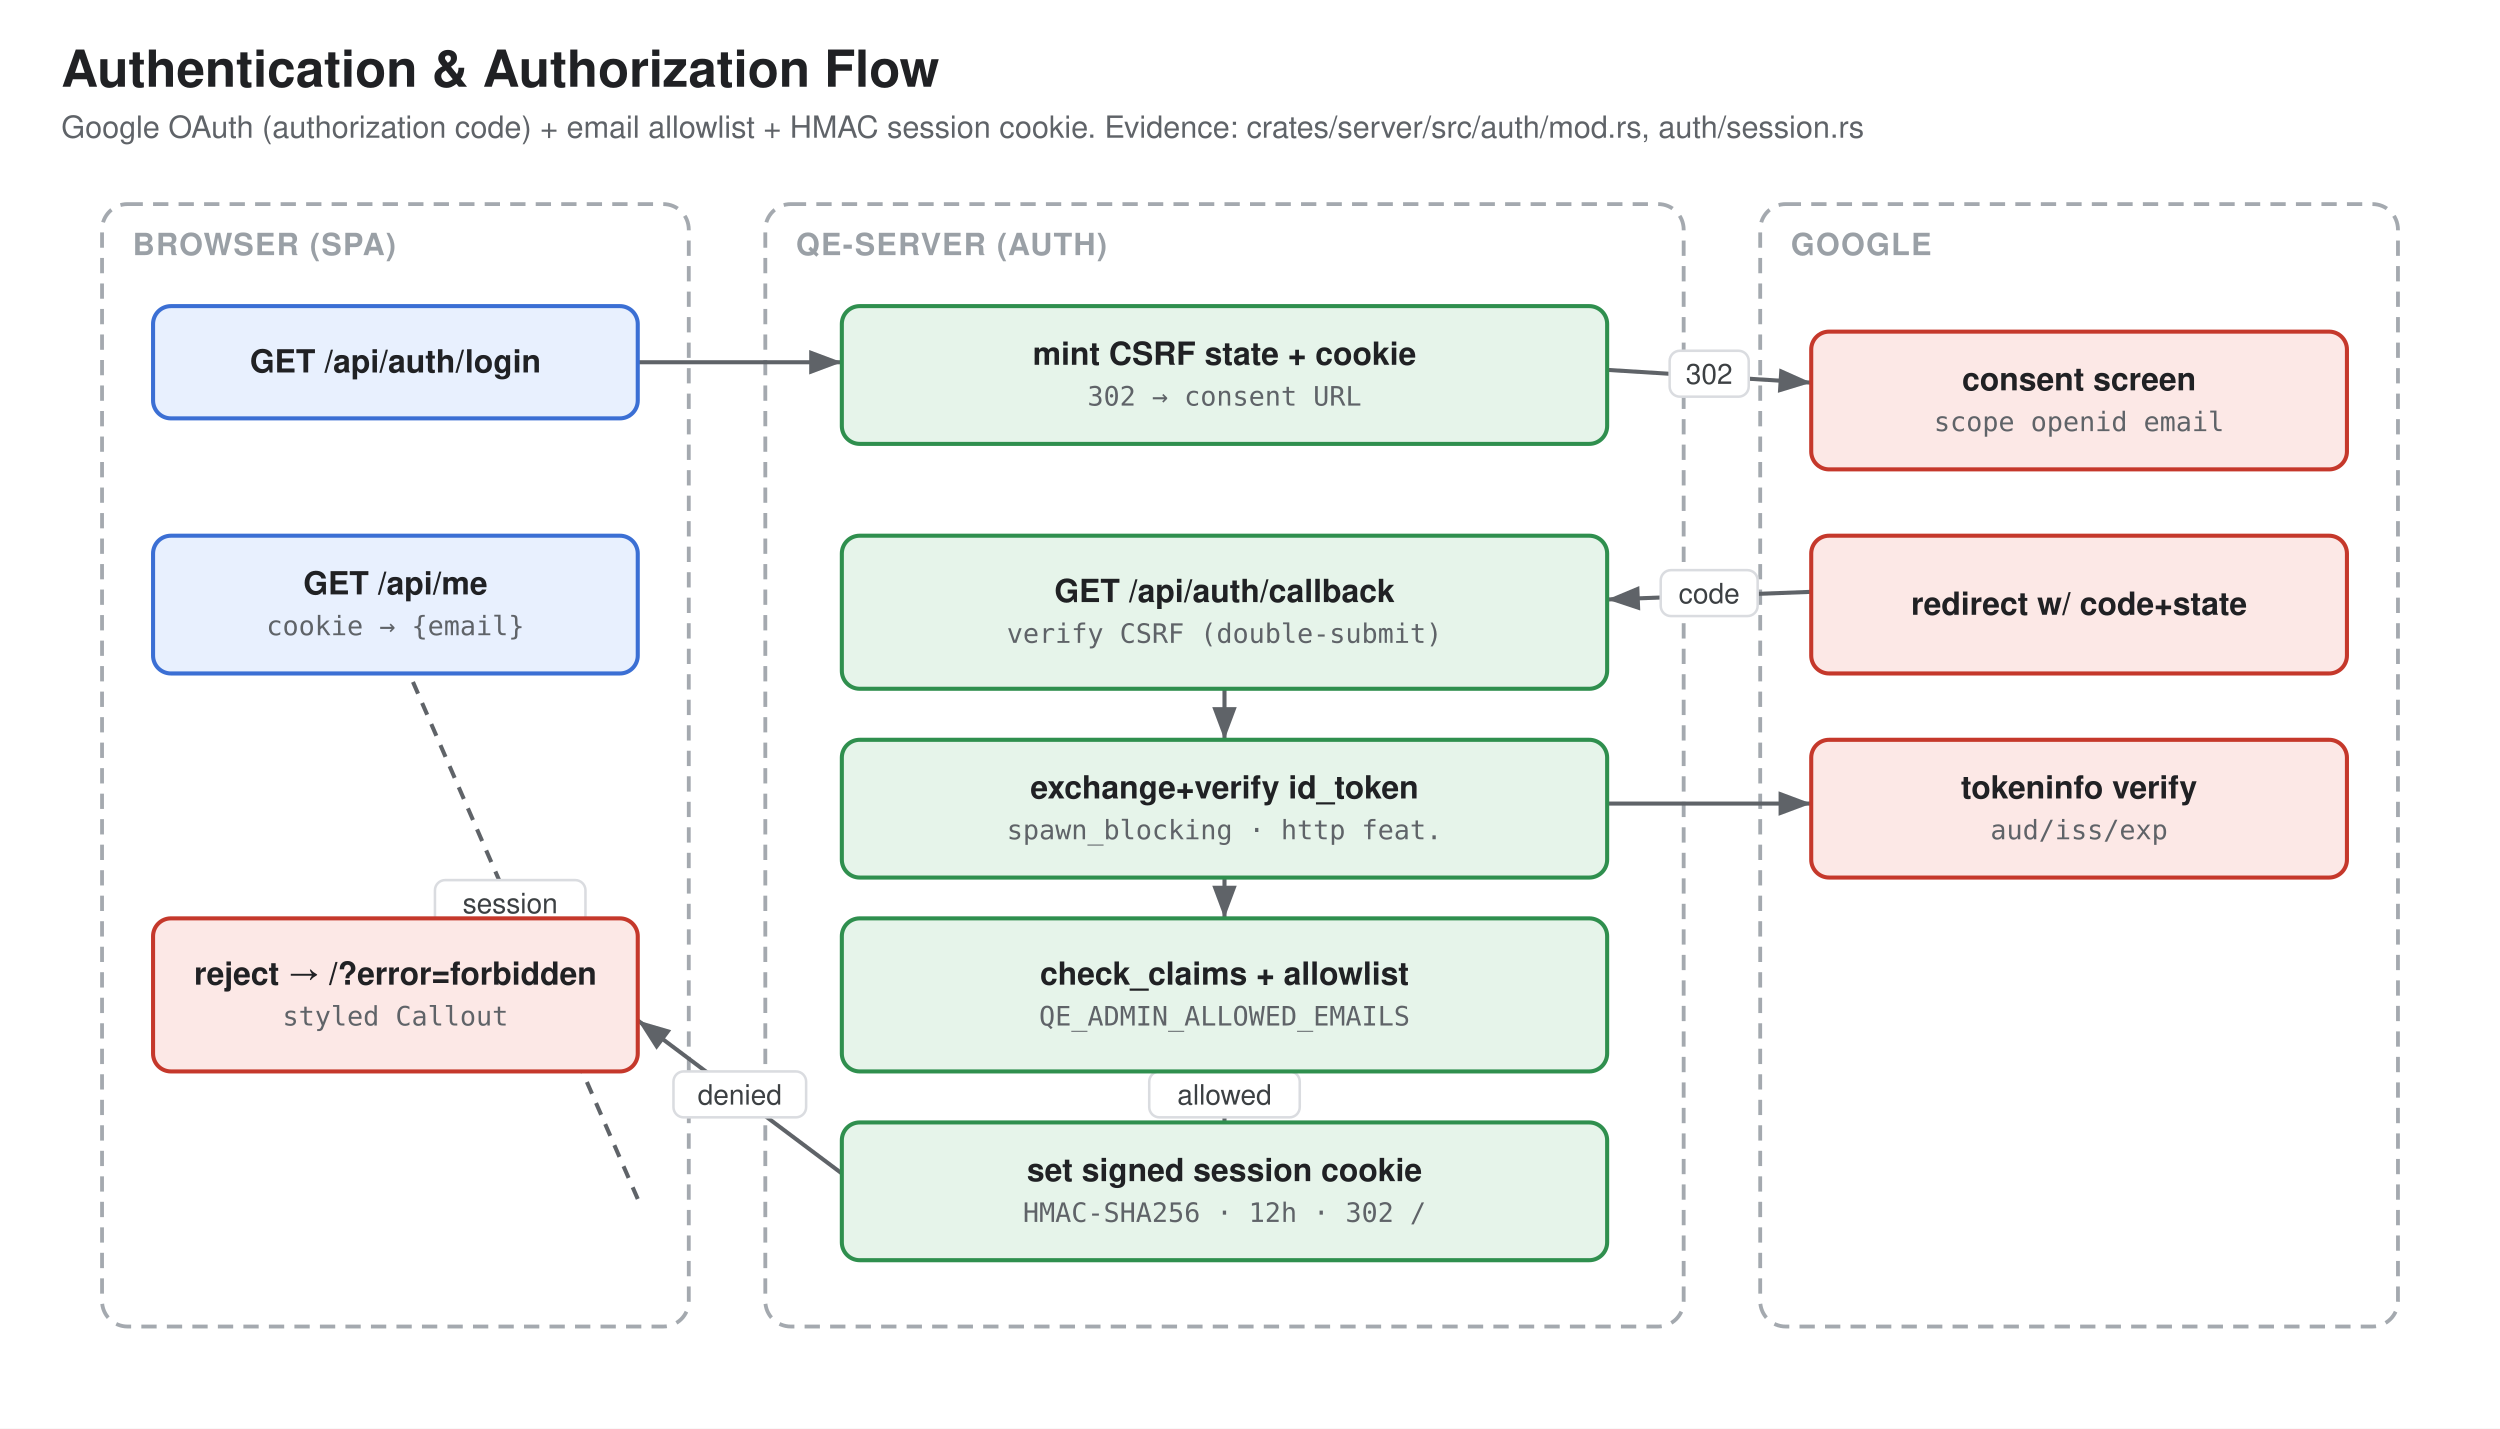
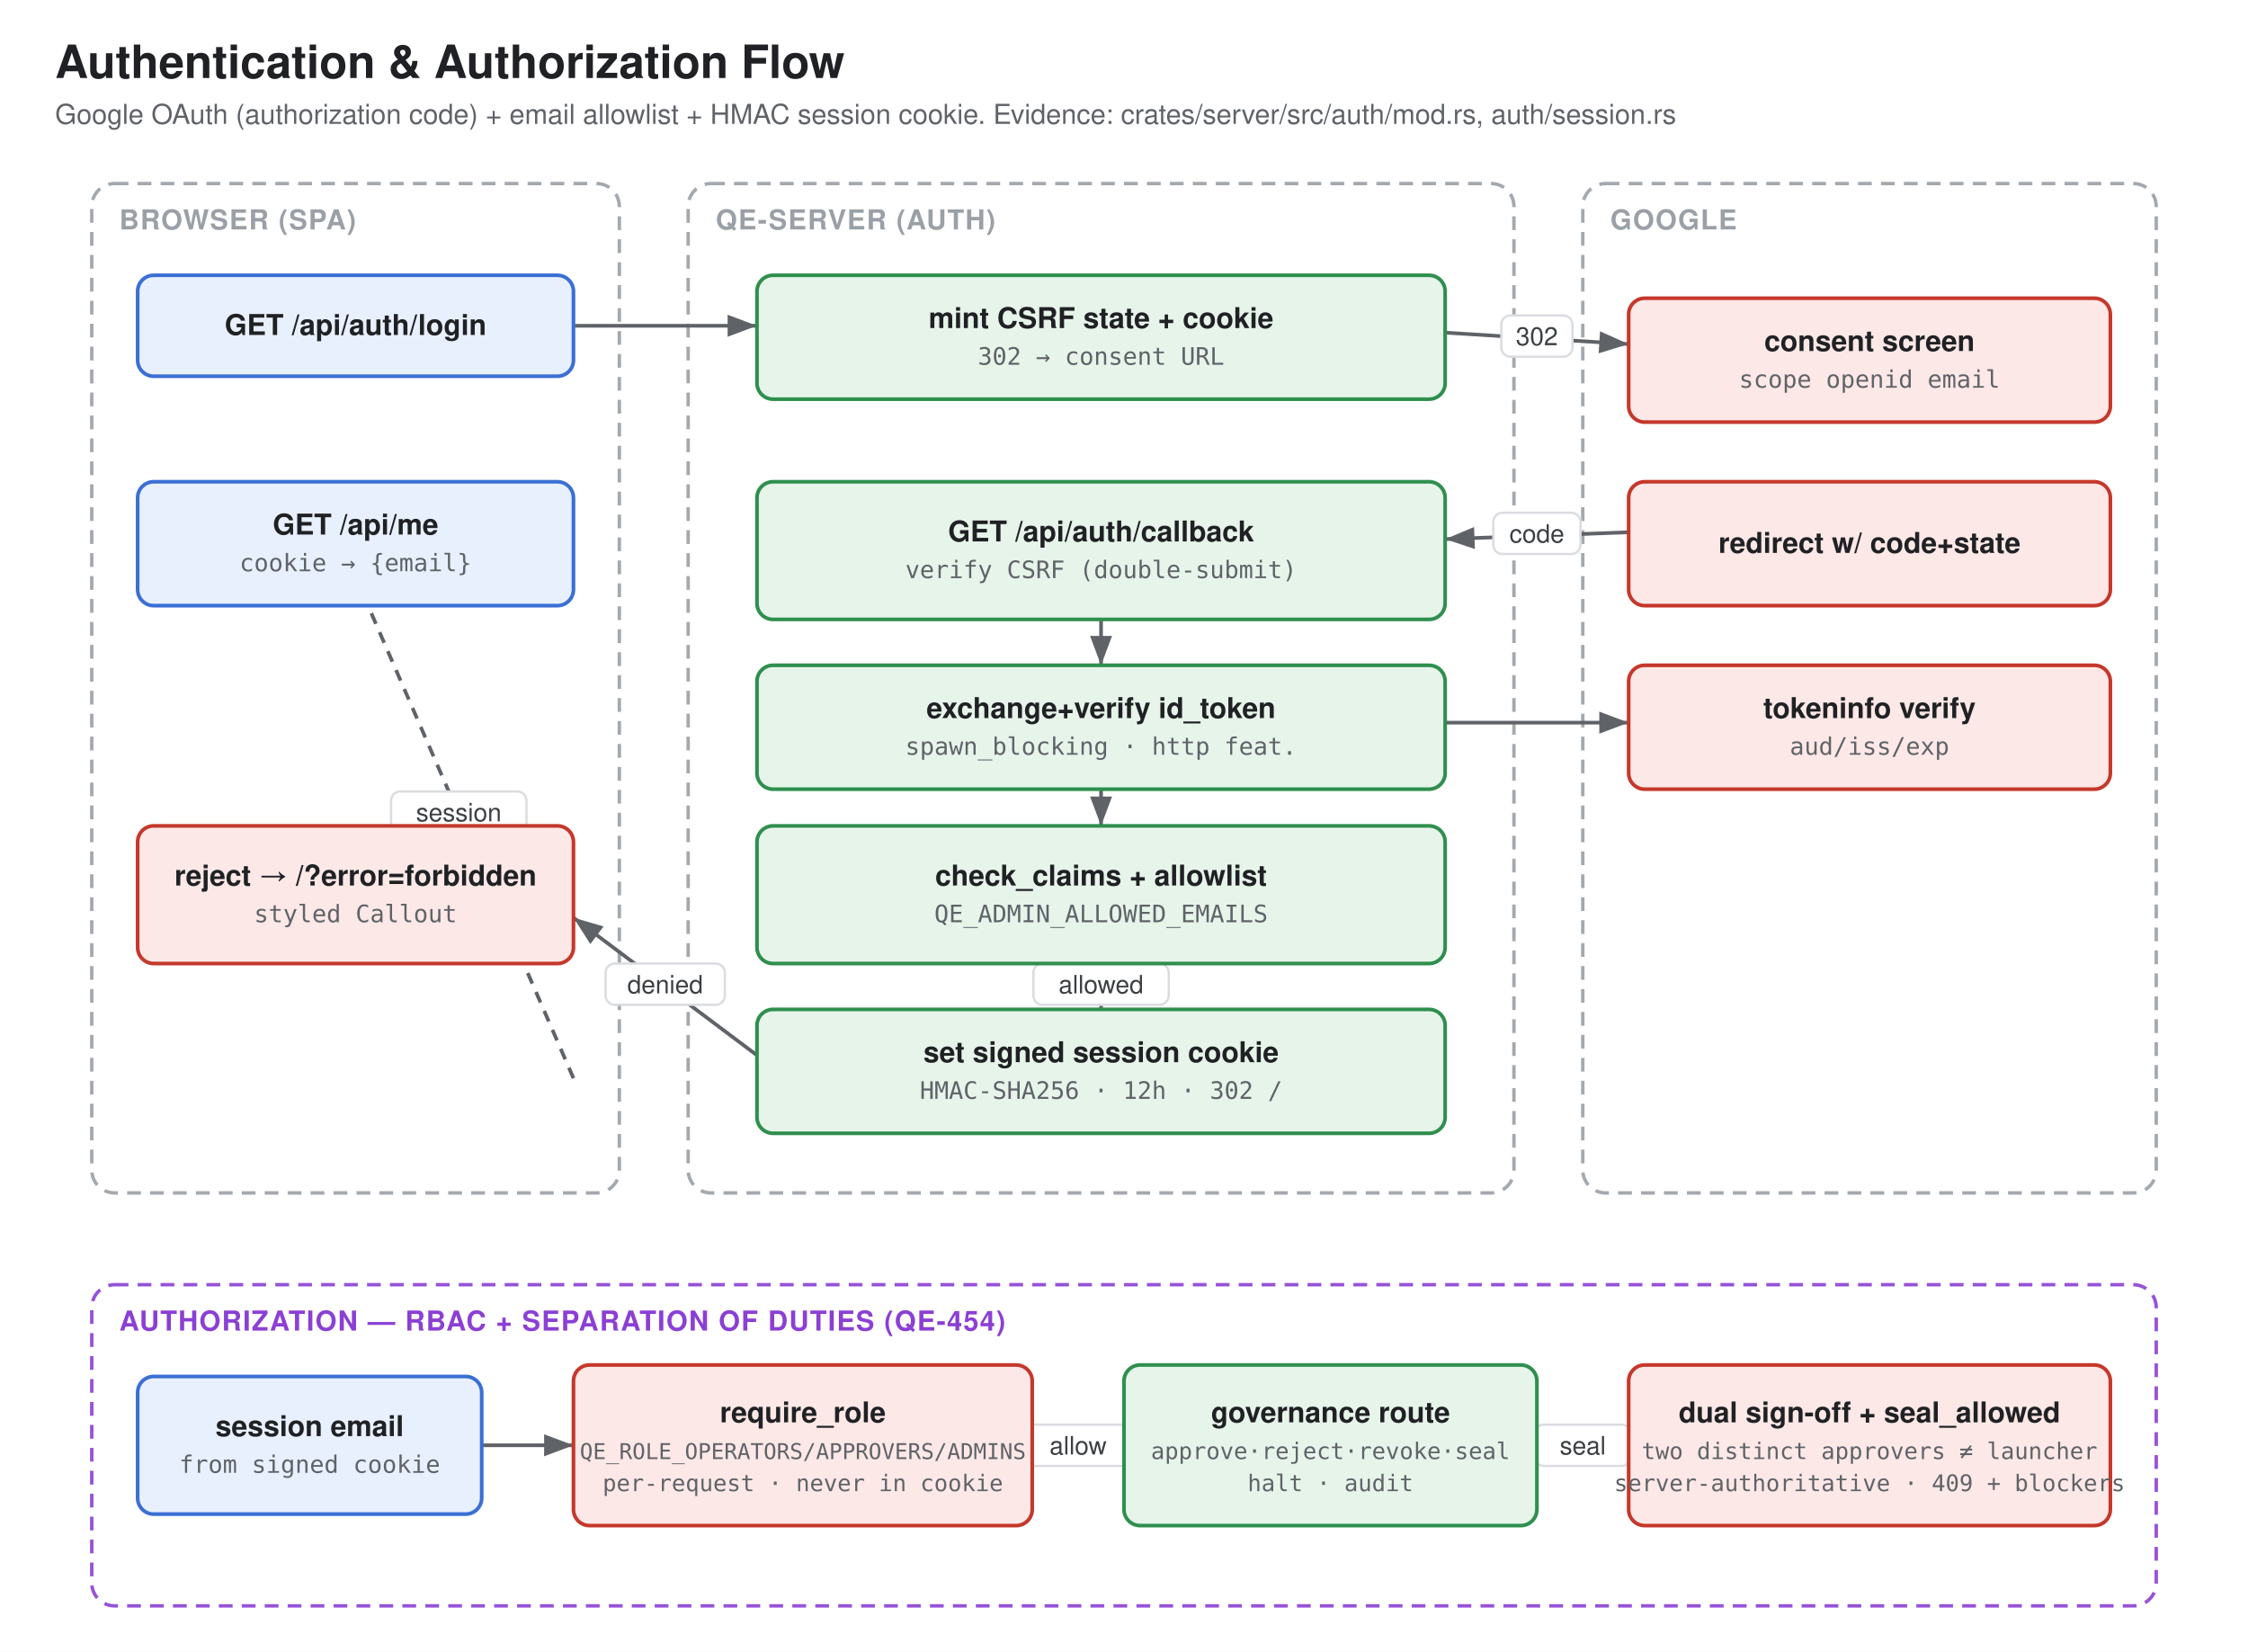
- <svg xmlns="http://www.w3.org/2000/svg" viewBox="0 0 980 560" font-family="Helvetica, Arial, sans-serif" font-size="13">
+ <svg xmlns="http://www.w3.org/2000/svg" viewBox="0 0 980 720" font-family="Helvetica, Arial, sans-serif" font-size="13">
  <defs>
    <marker id="arrow" markerWidth="10" markerHeight="10" refX="8" refY="3" orient="auto" markerUnits="strokeWidth">
      <path d="M0,0 L8,3 L0,6 Z" fill="#5f6368" />
    </marker>
  </defs>
-   <rect x="0" y="0" width="980" height="560" fill="#ffffff" />
+   <rect x="0" y="0" width="980" height="720" fill="#ffffff" />
  <text x="24" y="34" font-size="20" font-weight="700" fill="#202124">Authentication &amp; Authorization Flow</text>
  <text x="24" y="54" font-size="12" fill="#5f6368">Google OAuth (authorization code) + email allowlist + HMAC session cookie. Evidence: crates/server/src/auth/mod.rs, auth/session.rs</text>
  <rect x="40" y="80" width="230" height="440" rx="10" fill="none" stroke="#9aa0a6" stroke-width="1.5" stroke-dasharray="6 4" opacity="0.9" />
  <text x="52" y="100" font-size="12" font-weight="700" fill="#9aa0a6" letter-spacing="0.5">BROWSER (SPA)</text>
  <rect x="300" y="80" width="360" height="440" rx="10" fill="none" stroke="#9aa0a6" stroke-width="1.5" stroke-dasharray="6 4" opacity="0.9" />
  <text x="312" y="100" font-size="12" font-weight="700" fill="#9aa0a6" letter-spacing="0.5">QE-SERVER (AUTH)</text>
  <rect x="690" y="80" width="250" height="440" rx="10" fill="none" stroke="#9aa0a6" stroke-width="1.5" stroke-dasharray="6 4" opacity="0.9" />
  <text x="702" y="100" font-size="12" font-weight="700" fill="#9aa0a6" letter-spacing="0.5">GOOGLE</text>
  <line x1="250" y1="142" x2="330" y2="142" stroke="#5f6368" stroke-width="1.6" marker-end="url(#arrow)" />
  <line x1="630" y1="145" x2="710" y2="150" stroke="#5f6368" stroke-width="1.6" marker-end="url(#arrow)" />
  <rect x="654.5" y="137.5" width="31" height="18" rx="4" fill="#ffffff" stroke="#dadce0" />
  <text x="670.0" y="150.5" font-size="11" fill="#3c4043" text-anchor="middle">302</text>
  <line x1="710" y1="232" x2="630" y2="235" stroke="#5f6368" stroke-width="1.6" marker-end="url(#arrow)" />
  <rect x="651.0" y="223.5" width="38" height="18" rx="4" fill="#ffffff" stroke="#dadce0" />
  <text x="670.0" y="236.5" font-size="11" fill="#3c4043" text-anchor="middle">code</text>
  <line x1="480" y1="270" x2="480" y2="290" stroke="#5f6368" stroke-width="1.6" marker-end="url(#arrow)" />
  <line x1="630" y1="315" x2="710" y2="315" stroke="#5f6368" stroke-width="1.6" marker-end="url(#arrow)" />
  <line x1="480" y1="344" x2="480" y2="360" stroke="#5f6368" stroke-width="1.6" marker-end="url(#arrow)" />
  <line x1="480" y1="420" x2="480" y2="440" stroke="#5f6368" stroke-width="1.6" marker-end="url(#arrow)" />
  <rect x="450.5" y="420.0" width="59" height="18" rx="4" fill="#ffffff" stroke="#dadce0" />
  <text x="480.0" y="433.0" font-size="11" fill="#3c4043" text-anchor="middle">allowed</text>
  <line x1="330" y1="460" x2="250" y2="400" stroke="#5f6368" stroke-width="1.6" marker-end="url(#arrow)" />
  <rect x="264.0" y="420.0" width="52" height="18" rx="4" fill="#ffffff" stroke="#dadce0" />
  <text x="290.0" y="433.0" font-size="11" fill="#3c4043" text-anchor="middle">denied</text>
  <line x1="250" y1="470" x2="150" y2="240" stroke="#5f6368" stroke-width="1.6" stroke-dasharray="5 4" marker-end="url(#arrow)" />
  <rect x="170.5" y="345.0" width="59" height="18" rx="4" fill="#ffffff" stroke="#dadce0" />
  <text x="200.0" y="358.0" font-size="11" fill="#3c4043" text-anchor="middle">session</text>
  <rect x="60" y="120" width="190" height="44" rx="7" fill="#e8f0fe" stroke="#3b6fd4" stroke-width="1.6" />
  <text x="155.0" y="146.0" font-family="Helvetica, Arial, sans-serif" font-size="12.5" font-weight="600" fill="#202124" text-anchor="middle">GET /api/auth/login</text>
  <rect x="330" y="120" width="300" height="54" rx="7" fill="#e6f4ea" stroke="#2f8f4e" stroke-width="1.6" />
  <text x="480.0" y="143.0" font-family="Helvetica, Arial, sans-serif" font-size="12.5" font-weight="600" fill="#202124" text-anchor="middle">mint CSRF state + cookie</text>
  <text x="480.0" y="159.0" font-family="'JetBrains Mono', Menlo, Consolas, monospace" font-size="10.5" fill="#5f6368" text-anchor="middle">302 → consent URL</text>
  <rect x="710" y="130" width="210" height="54" rx="7" fill="#fce8e6" stroke="#c5382b" stroke-width="1.6" />
  <text x="815.0" y="153.0" font-family="Helvetica, Arial, sans-serif" font-size="12.5" font-weight="600" fill="#202124" text-anchor="middle">consent screen</text>
  <text x="815.0" y="169.0" font-family="'JetBrains Mono', Menlo, Consolas, monospace" font-size="10.5" fill="#5f6368" text-anchor="middle">scope openid email</text>
  <rect x="710" y="210" width="210" height="54" rx="7" fill="#fce8e6" stroke="#c5382b" stroke-width="1.6" />
  <text x="815.0" y="241.0" font-family="Helvetica, Arial, sans-serif" font-size="12.5" font-weight="600" fill="#202124" text-anchor="middle">redirect w/ code+state</text>
  <rect x="330" y="210" width="300" height="60" rx="7" fill="#e6f4ea" stroke="#2f8f4e" stroke-width="1.6" />
  <text x="480.0" y="236.0" font-family="Helvetica, Arial, sans-serif" font-size="12.5" font-weight="600" fill="#202124" text-anchor="middle">GET /api/auth/callback</text>
  <text x="480.0" y="252.0" font-family="'JetBrains Mono', Menlo, Consolas, monospace" font-size="10.5" fill="#5f6368" text-anchor="middle">verify CSRF (double-submit)</text>
  <rect x="330" y="290" width="300" height="54" rx="7" fill="#e6f4ea" stroke="#2f8f4e" stroke-width="1.6" />
  <text x="480.0" y="313.0" font-family="Helvetica, Arial, sans-serif" font-size="12.5" font-weight="600" fill="#202124" text-anchor="middle">exchange+verify id_token</text>
  <text x="480.0" y="329.0" font-family="'JetBrains Mono', Menlo, Consolas, monospace" font-size="10.5" fill="#5f6368" text-anchor="middle">spawn_blocking · http feat.</text>
  <rect x="710" y="290" width="210" height="54" rx="7" fill="#fce8e6" stroke="#c5382b" stroke-width="1.6" />
  <text x="815.0" y="313.0" font-family="Helvetica, Arial, sans-serif" font-size="12.5" font-weight="600" fill="#202124" text-anchor="middle">tokeninfo verify</text>
  <text x="815.0" y="329.0" font-family="'JetBrains Mono', Menlo, Consolas, monospace" font-size="10.5" fill="#5f6368" text-anchor="middle">aud/iss/exp</text>
  <rect x="330" y="360" width="300" height="60" rx="7" fill="#e6f4ea" stroke="#2f8f4e" stroke-width="1.6" />
  <text x="480.0" y="386.0" font-family="Helvetica, Arial, sans-serif" font-size="12.5" font-weight="600" fill="#202124" text-anchor="middle">check_claims + allowlist</text>
  <text x="480.0" y="402.0" font-family="'JetBrains Mono', Menlo, Consolas, monospace" font-size="10.5" fill="#5f6368" text-anchor="middle">QE_ADMIN_ALLOWED_EMAILS</text>
  <rect x="330" y="440" width="300" height="54" rx="7" fill="#e6f4ea" stroke="#2f8f4e" stroke-width="1.6" />
  <text x="480.0" y="463.0" font-family="Helvetica, Arial, sans-serif" font-size="12.5" font-weight="600" fill="#202124" text-anchor="middle">set signed session cookie</text>
  <text x="480.0" y="479.0" font-family="'JetBrains Mono', Menlo, Consolas, monospace" font-size="10.5" fill="#5f6368" text-anchor="middle">HMAC-SHA256 · 12h · 302 /</text>
  <rect x="60" y="210" width="190" height="54" rx="7" fill="#e8f0fe" stroke="#3b6fd4" stroke-width="1.6" />
  <text x="155.0" y="233.0" font-family="Helvetica, Arial, sans-serif" font-size="12.5" font-weight="600" fill="#202124" text-anchor="middle">GET /api/me</text>
  <text x="155.0" y="249.0" font-family="'JetBrains Mono', Menlo, Consolas, monospace" font-size="10.5" fill="#5f6368" text-anchor="middle">cookie → {email}</text>
  <rect x="60" y="360" width="190" height="60" rx="7" fill="#fce8e6" stroke="#c5382b" stroke-width="1.6" />
  <text x="155.0" y="386.0" font-family="Helvetica, Arial, sans-serif" font-size="12.5" font-weight="600" fill="#202124" text-anchor="middle">reject → /?error=forbidden</text>
  <text x="155.0" y="402.0" font-family="'JetBrains Mono', Menlo, Consolas, monospace" font-size="10.5" fill="#5f6368" text-anchor="middle">styled Callout</text>
+   <rect x="40" y="560" width="900" height="140" rx="10" fill="none" stroke="#8b3fd4" stroke-width="1.5" stroke-dasharray="6 4" opacity="0.9" />
+   <text x="52" y="580" font-size="12" font-weight="700" fill="#8b3fd4" letter-spacing="0.5">AUTHORIZATION — RBAC + SEPARATION OF DUTIES (QE-454)</text>
+   <line x1="210" y1="630" x2="250" y2="630" stroke="#5f6368" stroke-width="1.6" marker-end="url(#arrow)" />
+   <line x1="450" y1="630" x2="490" y2="630" stroke="#5f6368" stroke-width="1.6" marker-end="url(#arrow)" />
+   <rect x="446.5" y="621.0" width="47" height="18" rx="4" fill="#ffffff" stroke="#dadce0" />
+   <text x="470.0" y="634.0" font-size="11" fill="#3c4043" text-anchor="middle">allow</text>
+   <line x1="670" y1="630" x2="710" y2="630" stroke="#5f6368" stroke-width="1.6" marker-end="url(#arrow)" />
+   <rect x="669.0" y="621.0" width="42" height="18" rx="4" fill="#ffffff" stroke="#dadce0" />
+   <text x="690.0" y="634.0" font-size="11" fill="#3c4043" text-anchor="middle">seal</text>
+   <rect x="60" y="600" width="150" height="60" rx="7" fill="#e8f0fe" stroke="#3b6fd4" stroke-width="1.6" />
+   <text x="135.0" y="626.0" font-family="Helvetica, Arial, sans-serif" font-size="12.5" font-weight="600" fill="#202124" text-anchor="middle">session email</text>
+   <text x="135.0" y="642.0" font-family="'JetBrains Mono', Menlo, Consolas, monospace" font-size="10.5" fill="#5f6368" text-anchor="middle">from signed cookie</text>
+   <rect x="250" y="595" width="200" height="70" rx="7" fill="#fce8e6" stroke="#c5382b" stroke-width="1.6" />
+   <text x="350.0" y="620.0" font-family="Helvetica, Arial, sans-serif" font-size="12.5" font-weight="600" fill="#202124" text-anchor="middle">require_role</text>
+   <text x="350.0" y="636.0" font-family="'JetBrains Mono', Menlo, Consolas, monospace" font-size="9.5" fill="#5f6368" text-anchor="middle">QE_ROLE_OPERATORS/APPROVERS/ADMINS</text>
+   <text x="350.0" y="650.0" font-family="'JetBrains Mono', Menlo, Consolas, monospace" font-size="10" fill="#5f6368" text-anchor="middle">per-request · never in cookie</text>
+   <rect x="490" y="595" width="180" height="70" rx="7" fill="#e6f4ea" stroke="#2f8f4e" stroke-width="1.6" />
+   <text x="580.0" y="620.0" font-family="Helvetica, Arial, sans-serif" font-size="12.5" font-weight="600" fill="#202124" text-anchor="middle">governance route</text>
+   <text x="580.0" y="636.0" font-family="'JetBrains Mono', Menlo, Consolas, monospace" font-size="10" fill="#5f6368" text-anchor="middle">approve·reject·revoke·seal</text>
+   <text x="580.0" y="650.0" font-family="'JetBrains Mono', Menlo, Consolas, monospace" font-size="10" fill="#5f6368" text-anchor="middle">halt · audit</text>
+   <rect x="710" y="595" width="210" height="70" rx="7" fill="#fce8e6" stroke="#c5382b" stroke-width="1.6" />
+   <text x="815.0" y="620.0" font-family="Helvetica, Arial, sans-serif" font-size="12.5" font-weight="600" fill="#202124" text-anchor="middle">dual sign-off + seal_allowed</text>
+   <text x="815.0" y="636.0" font-family="'JetBrains Mono', Menlo, Consolas, monospace" font-size="10" fill="#5f6368" text-anchor="middle">two distinct approvers ≠ launcher</text>
+   <text x="815.0" y="650.0" font-family="'JetBrains Mono', Menlo, Consolas, monospace" font-size="10" fill="#5f6368" text-anchor="middle">server-authoritative · 409 + blockers</text>
</svg>
